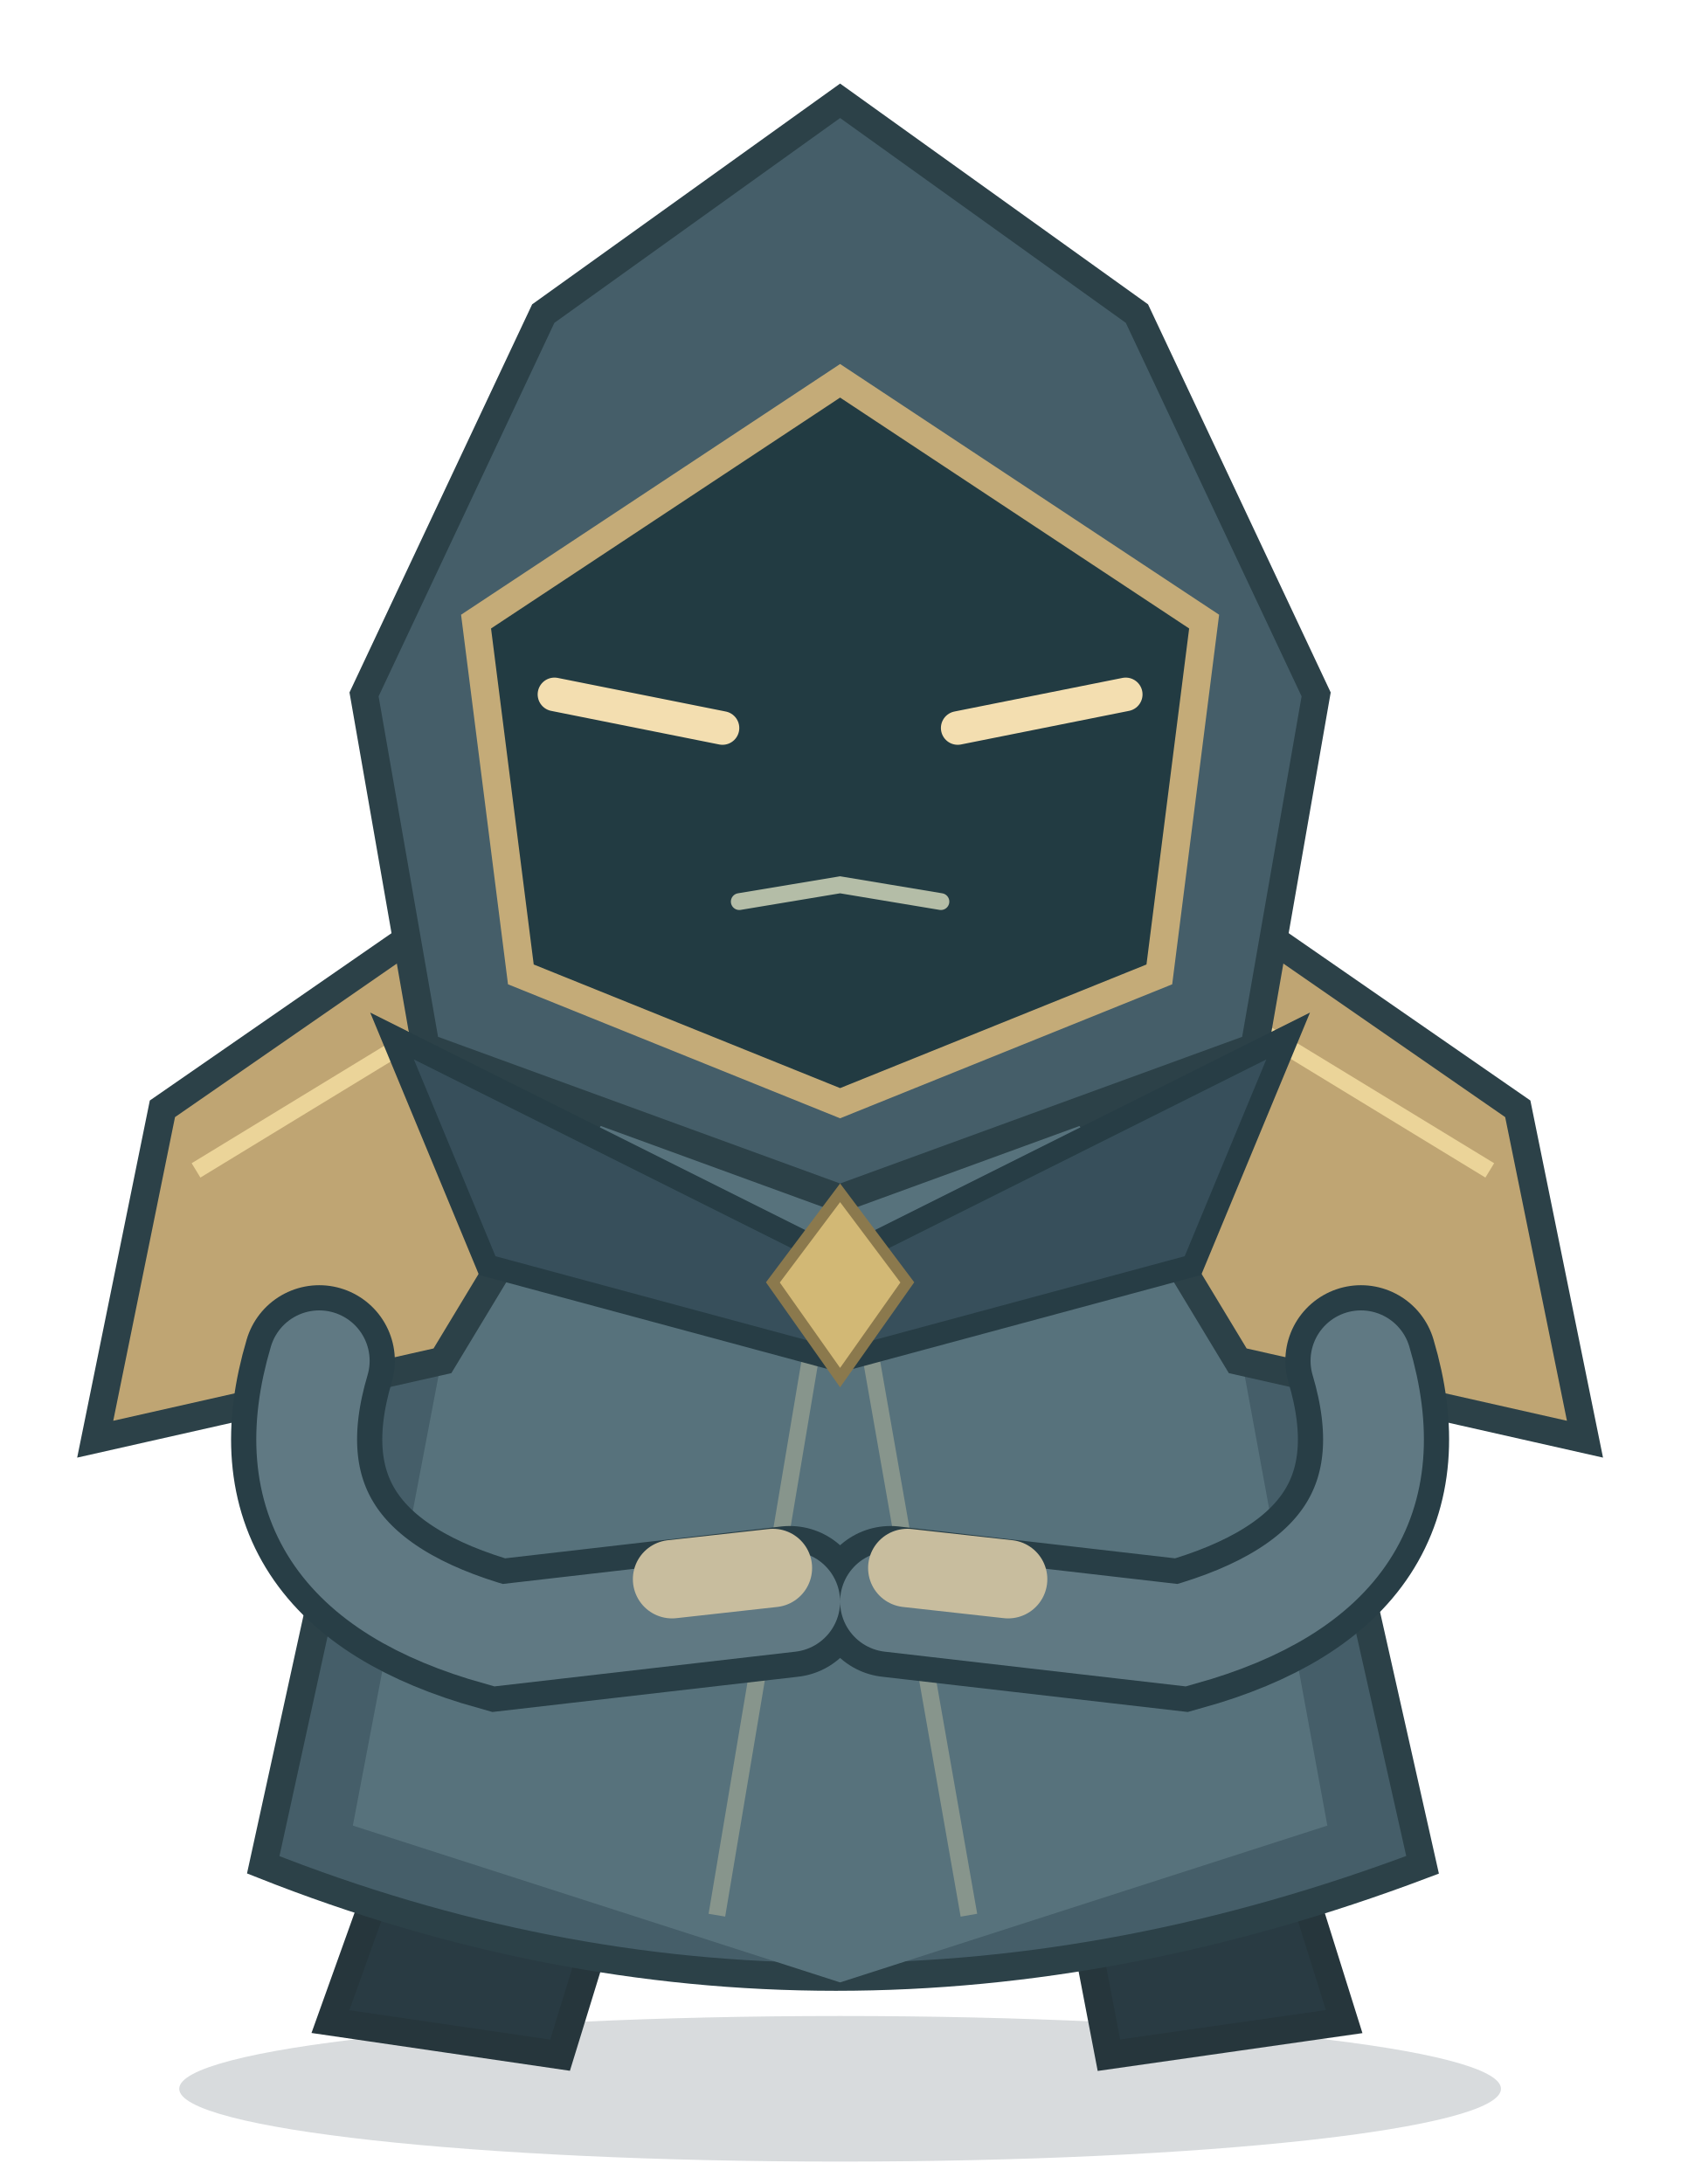
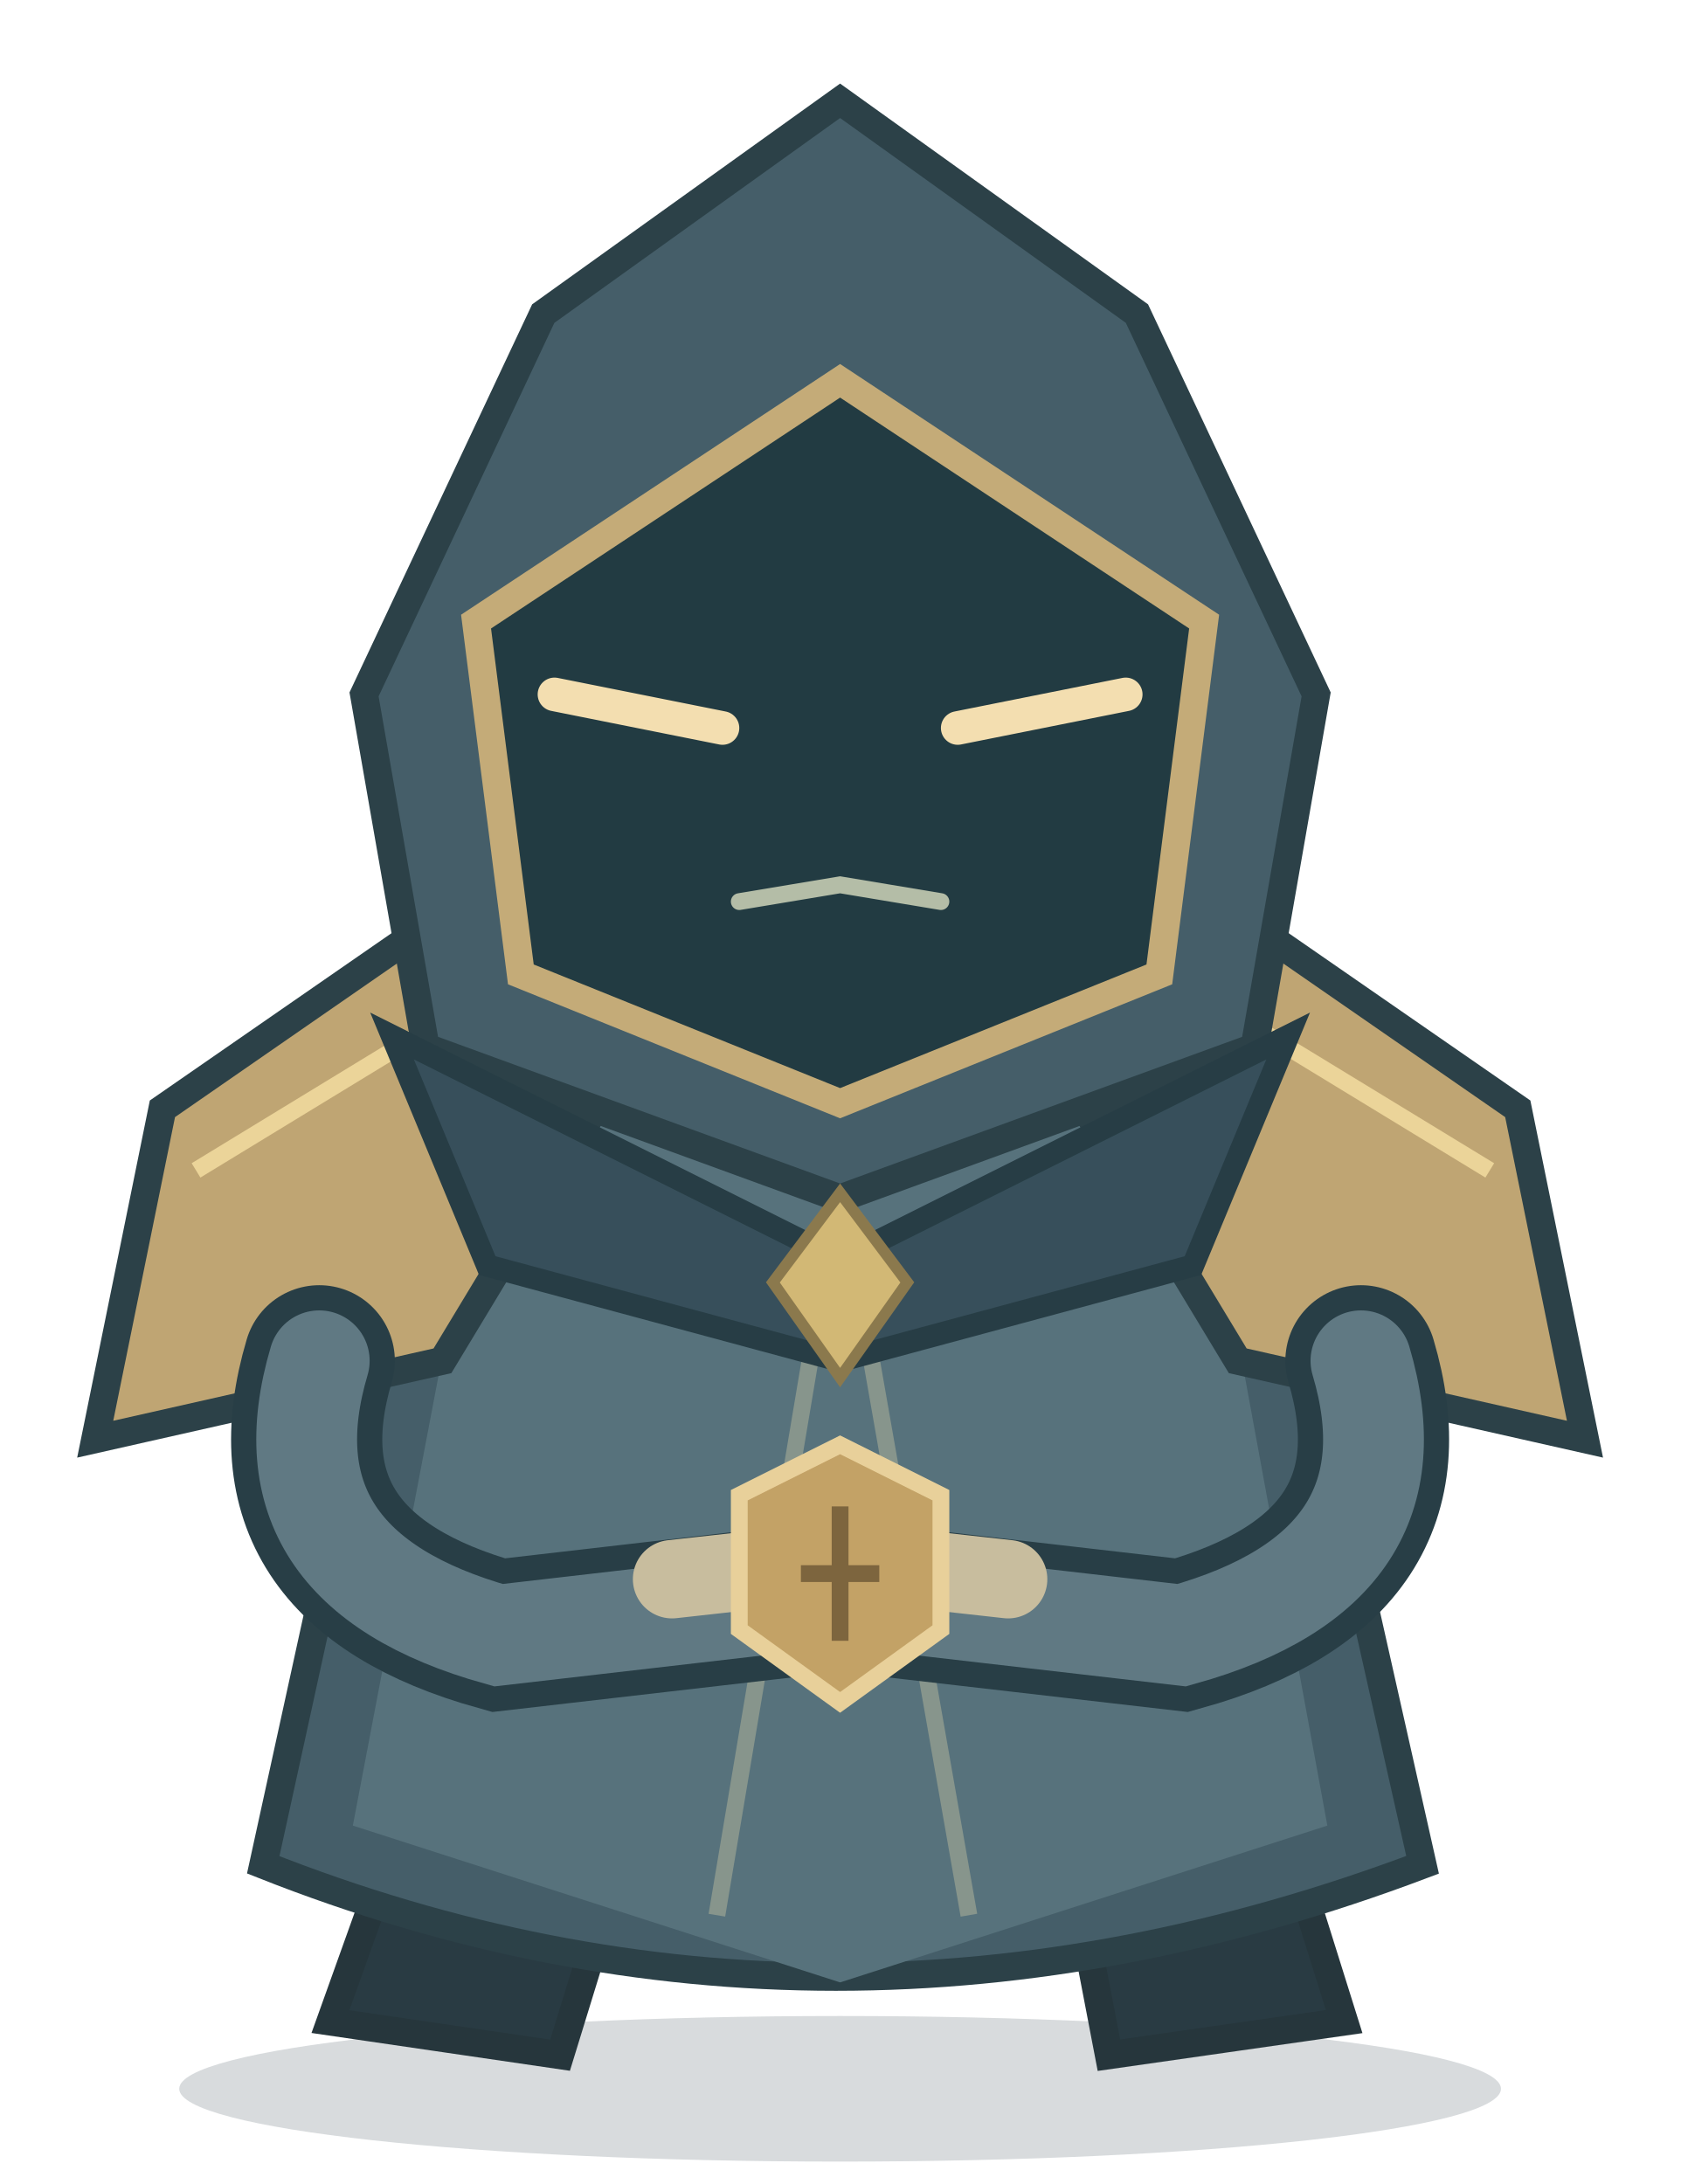
<svg xmlns="http://www.w3.org/2000/svg" viewBox="0 0 300 390" fill="none">
  <ellipse cx="150" cy="373" rx="118" ry="13" fill="#263944" opacity=".18" />
  <path d="m83 294-24 67 41 6 20-65m64-8 14 73 42-6-21-67" fill="#293b43" stroke="#26363c" stroke-width="5" />
  <path d="M84 164 47 333q101 40 207 0l-38-169Z" fill="#455e69" stroke="#2c4148" stroke-width="5" />
  <path d="m91 179 59 28 60-28 27 147-87 28-87-28Z" fill="#57727c" />
  <path d="m150 211-22 131m22-131 23 131" stroke="#87958c" stroke-width="3" />
  <path d="m81 162-52 36-12 59 62-14 29-48m111-33 52 36 12 59-62-14-29-48" fill="#bfa573" stroke="#2c4148" stroke-width="5" />
  <path d="m35 209 41-25m190 25-41-25" stroke="#ebd499" stroke-width="3" />
  <path d="m97 56 53-38 53 38 32 68-11 63-74 27-74-27-11-63Z" fill="#455e69" stroke="#2c4148" stroke-width="5" />
  <path d="m85 111 65-43 65 43-8 63-57 23-57-23Z" fill="#223b42" stroke="#c4ab78" stroke-width="5" />
  <path d="m99 124 30 6m42 0 30-6" stroke="#f3deb0" stroke-width="6" stroke-linecap="round" />
  <path d="m132 161 18-3 18 3" stroke="#b4bda7" stroke-width="3" stroke-linecap="round" />
  <path d="m70 185 80 40 80-40-17 41-63 17-63-17Z" fill="#374f5b" stroke="#273d45" stroke-width="4" />
  <path d="M57 243q-11 37 32 49l52-6m102-43q11 37-32 49l-52-6" stroke="#283e46" stroke-width="27" stroke-linecap="round" />
  <path d="M57 243q-11 37 32 49l52-6m102-43q11 37-32 49l-52-6" stroke="#607983" stroke-width="18" stroke-linecap="round" />
  <path d="m120 282 18-2m24 0 18 2" stroke="#c8bd9e" stroke-width="14" stroke-linecap="round" />
  <path d="m150 213 12 16-12 17-12-17Z" fill="#d2b875" stroke="#8b794d" stroke-width="2" />
+   <path d="m132 267 18-9 18 9v24l-18 13-18-13Z" fill="#c3a266" stroke="#e8d09a" stroke-width="3" />
+   <path d="M150 269v24m-7-12h14" stroke="#7d653e" stroke-width="3" />
</svg>
